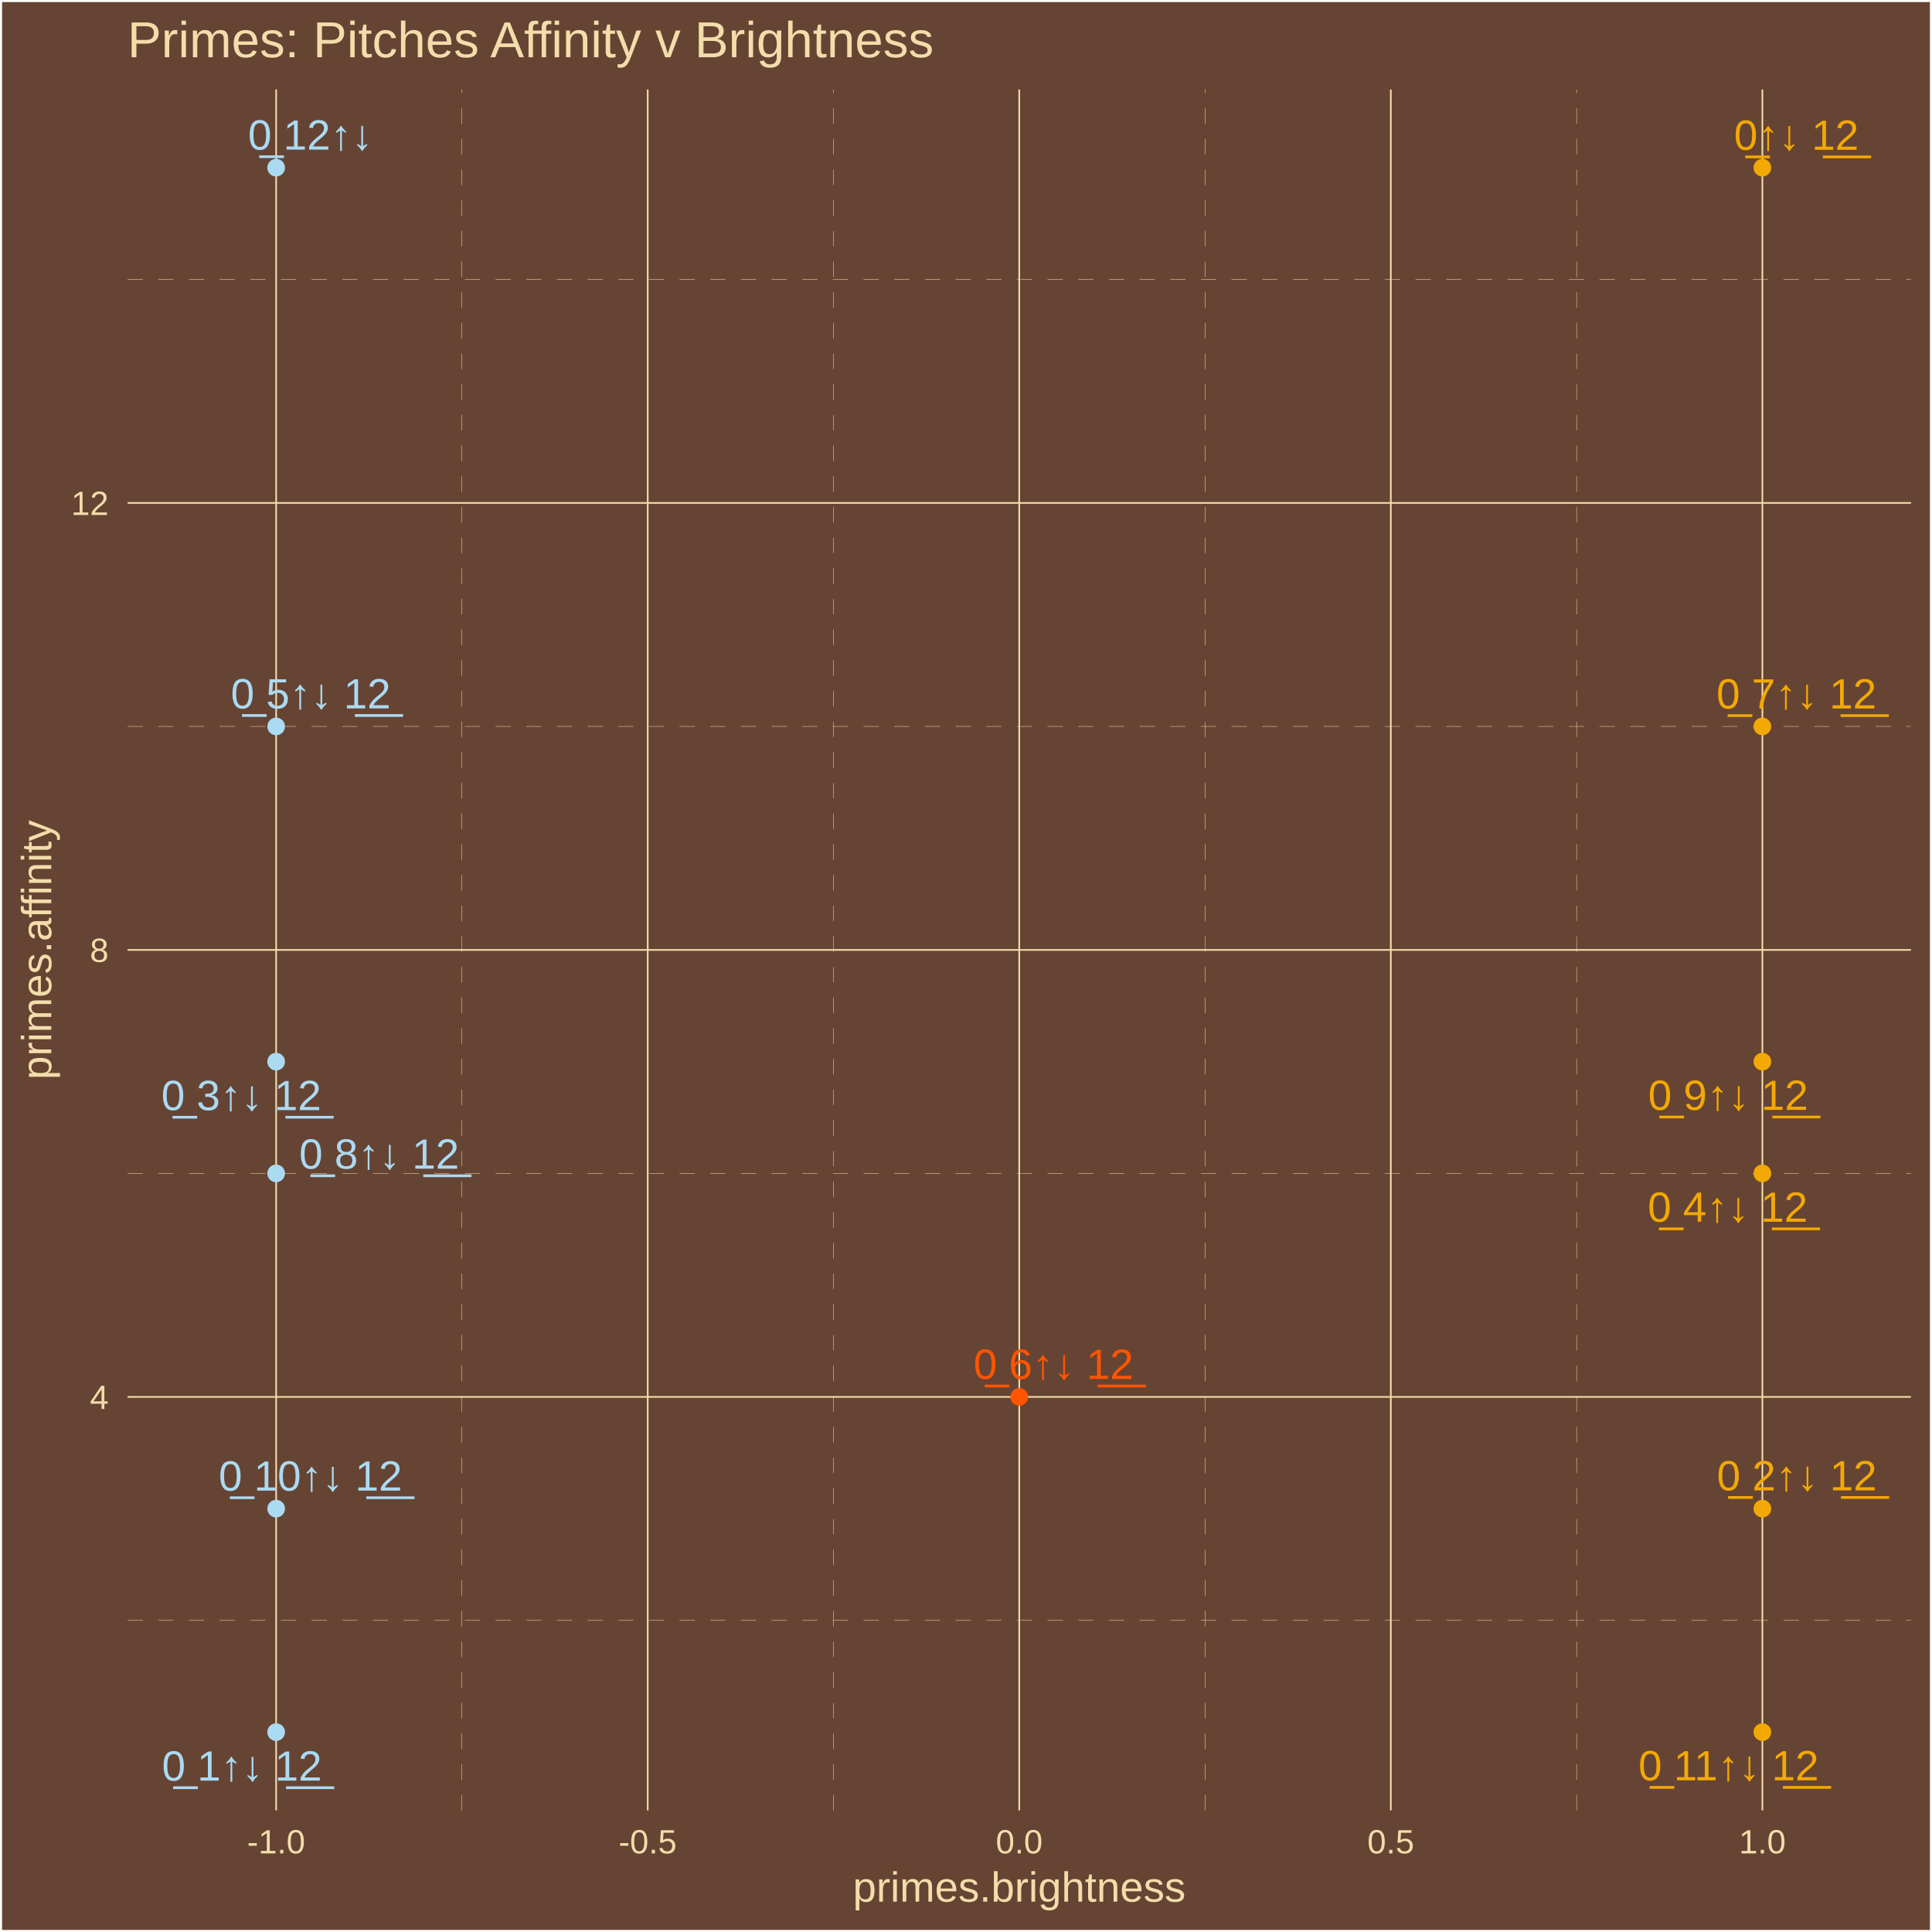
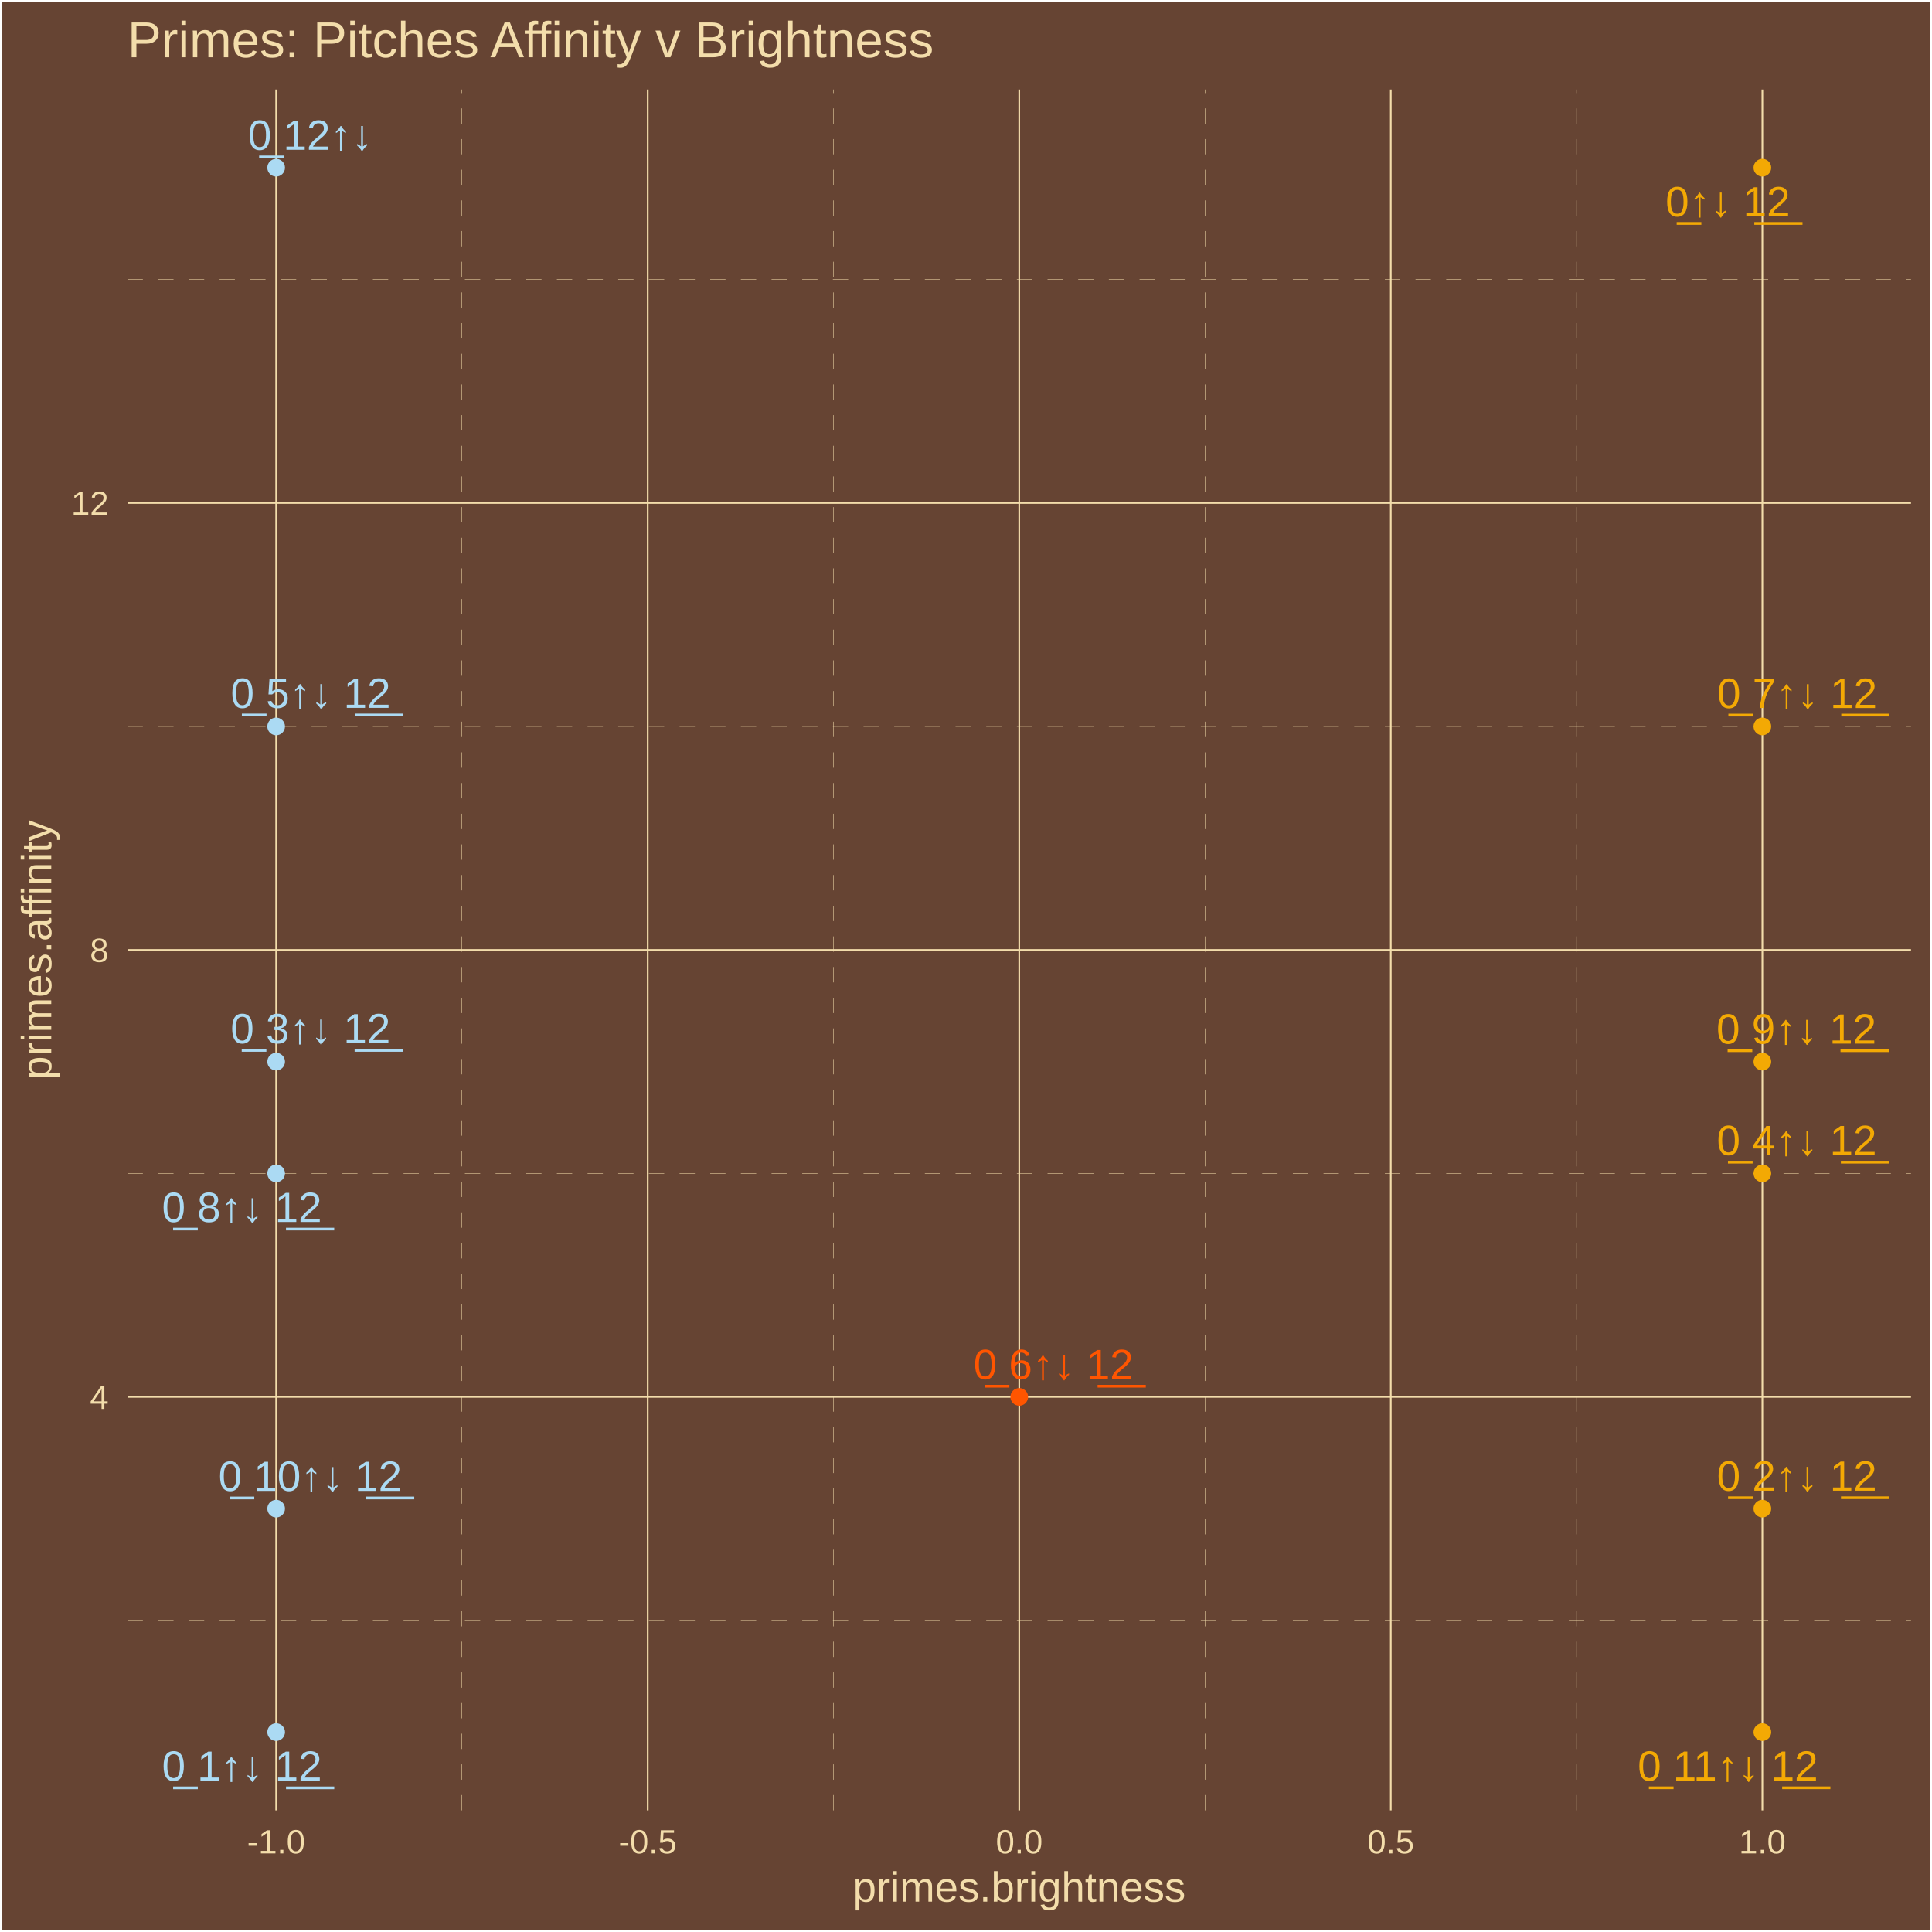
<svg xmlns="http://www.w3.org/2000/svg" class="svglite" width="504.00pt" height="504.00pt" viewBox="0 0 504.00 504.00">
  <defs>
    <style type="text/css">
    .svglite line, .svglite polyline, .svglite polygon, .svglite path, .svglite rect, .svglite circle {
      fill: none;
      stroke: #000000;
      stroke-linecap: round;
      stroke-linejoin: round;
      stroke-miterlimit: 10.00;
    }
    .svglite text {
      white-space: pre;
    }
  </style>
  </defs>
  <rect width="100%" height="100%" style="stroke: none; fill: #664433;" />
  <defs>
    <clipPath id="cpMC4wMHw1MDQuMDB8MC4wMHw1MDQuMDA=">
      <rect x="0.00" y="0.00" width="504.00" height="504.00" />
    </clipPath>
  </defs>
  <g clip-path="url(#cpMC4wMHw1MDQuMDB8MC4wMHw1MDQuMDA=)">
    <rect x="0.00" y="-0" width="504.00" height="504.00" style="stroke-width: 1.07; stroke: #FFFFFF; fill: #664433;" />
  </g>
  <defs>
    <clipPath id="cpMzMuMjd8NDk4LjUyfDIzLjM0fDQ3Mi4yNw==">
      <rect x="33.27" y="23.34" width="465.25" height="448.93" />
    </clipPath>
  </defs>
  <g clip-path="url(#cpMzMuMjd8NDk4LjUyfDIzLjM0fDQ3Mi4yNw==)">
    <rect x="33.27" y="23.34" width="465.25" height="448.93" style="stroke-width: 1.07; stroke: none; fill: #664433;" />
    <polyline points="33.27,422.71 498.52,422.71 " style="stroke-width: 0.11; stroke: #F3DDAB; stroke-dasharray: 4.00,4.00; stroke-linecap: butt;" />
    <polyline points="33.27,306.10 498.52,306.10 " style="stroke-width: 0.11; stroke: #F3DDAB; stroke-dasharray: 4.00,4.00; stroke-linecap: butt;" />
    <polyline points="33.27,189.50 498.52,189.50 " style="stroke-width: 0.11; stroke: #F3DDAB; stroke-dasharray: 4.00,4.00; stroke-linecap: butt;" />
    <polyline points="33.27,72.89 498.52,72.89 " style="stroke-width: 0.11; stroke: #F3DDAB; stroke-dasharray: 4.00,4.00; stroke-linecap: butt;" />
    <polyline points="120.50,472.27 120.50,23.34 " style="stroke-width: 0.11; stroke: #F3DDAB; stroke-dasharray: 4.00,4.00; stroke-linecap: butt;" />
    <polyline points="217.43,472.27 217.43,23.34 " style="stroke-width: 0.11; stroke: #F3DDAB; stroke-dasharray: 4.00,4.00; stroke-linecap: butt;" />
    <polyline points="314.36,472.27 314.36,23.34 " style="stroke-width: 0.11; stroke: #F3DDAB; stroke-dasharray: 4.00,4.00; stroke-linecap: butt;" />
    <polyline points="411.29,472.27 411.29,23.34 " style="stroke-width: 0.11; stroke: #F3DDAB; stroke-dasharray: 4.00,4.00; stroke-linecap: butt;" />
    <polyline points="33.27,364.41 498.52,364.41 " style="stroke-width: 0.43; stroke: #F3DDAB; stroke-linecap: butt;" />
    <polyline points="33.27,247.80 498.52,247.80 " style="stroke-width: 0.43; stroke: #F3DDAB; stroke-linecap: butt;" />
    <polyline points="33.27,131.20 498.52,131.20 " style="stroke-width: 0.43; stroke: #F3DDAB; stroke-linecap: butt;" />
    <polyline points="72.04,472.27 72.04,23.34 " style="stroke-width: 0.43; stroke: #F3DDAB; stroke-linecap: butt;" />
    <polyline points="168.97,472.27 168.97,23.34 " style="stroke-width: 0.43; stroke: #F3DDAB; stroke-linecap: butt;" />
    <polyline points="265.89,472.27 265.89,23.34 " style="stroke-width: 0.43; stroke: #F3DDAB; stroke-linecap: butt;" />
    <polyline points="362.82,472.27 362.82,23.34 " style="stroke-width: 0.43; stroke: #F3DDAB; stroke-linecap: butt;" />
    <polyline points="459.75,472.27 459.75,23.34 " style="stroke-width: 0.43; stroke: #F3DDAB; stroke-linecap: butt;" />
    <circle cx="459.75" cy="43.74" r="1.95" style="stroke-width: 0.71; stroke: #F3A904; fill: #F3A904;" />
    <circle cx="72.04" cy="451.86" r="1.95" style="stroke-width: 0.71; stroke: #ABDAF3; fill: #ABDAF3;" />
    <circle cx="459.75" cy="393.56" r="1.95" style="stroke-width: 0.71; stroke: #F3A904; fill: #F3A904;" />
    <circle cx="72.04" cy="276.95" r="1.95" style="stroke-width: 0.71; stroke: #ABDAF3; fill: #ABDAF3;" />
    <circle cx="459.75" cy="306.10" r="1.95" style="stroke-width: 0.71; stroke: #F3A904; fill: #F3A904;" />
    <circle cx="72.04" cy="189.50" r="1.95" style="stroke-width: 0.71; stroke: #ABDAF3; fill: #ABDAF3;" />
    <circle cx="265.89" cy="364.41" r="1.95" style="stroke-width: 0.71; stroke: #FF5500; fill: #FF5500;" />
    <circle cx="459.75" cy="189.50" r="1.95" style="stroke-width: 0.71; stroke: #F3A904; fill: #F3A904;" />
    <circle cx="72.04" cy="306.10" r="1.95" style="stroke-width: 0.71; stroke: #ABDAF3; fill: #ABDAF3;" />
    <circle cx="459.75" cy="276.95" r="1.95" style="stroke-width: 0.71; stroke: #F3A904; fill: #F3A904;" />
    <circle cx="72.04" cy="393.56" r="1.95" style="stroke-width: 0.71; stroke: #ABDAF3; fill: #ABDAF3;" />
    <circle cx="459.75" cy="451.86" r="1.95" style="stroke-width: 0.71; stroke: #F3A904; fill: #F3A904;" />
    <circle cx="72.04" cy="43.74" r="1.95" style="stroke-width: 0.71; stroke: #ABDAF3; fill: #ABDAF3;" />
-     <text x="468.62" y="39.08" text-anchor="middle" style="font-size: 11.04px;fill: #F3A904; font-family: &quot;Arial&quot;;" textLength="35.45px" lengthAdjust="spacingAndGlyphs">0̲↑↓ 1̲2̲</text>
-     <text x="63.11" y="464.51" text-anchor="middle" style="font-size: 11.04px;fill: #ABDAF3; font-family: &quot;Arial&quot;;" textLength="44.65px" lengthAdjust="spacingAndGlyphs">0̲ 1↑↓ 1̲2̲</text>
-     <text x="468.75" y="388.80" text-anchor="middle" style="font-size: 11.04px;fill: #F3A904; font-family: &quot;Arial&quot;;" textLength="44.65px" lengthAdjust="spacingAndGlyphs">0̲ 2↑↓ 1̲2̲</text>
-     <text x="62.95" y="289.59" text-anchor="middle" style="font-size: 11.04px;fill: #ABDAF3; font-family: &quot;Arial&quot;;" textLength="44.65px" lengthAdjust="spacingAndGlyphs">0̲ 3↑↓ 1̲2̲</text>
-     <text x="450.71" y="318.72" text-anchor="middle" style="font-size: 11.04px;fill: #F3A904; font-family: &quot;Arial&quot;;" textLength="44.65px" lengthAdjust="spacingAndGlyphs">0̲ 4↑↓ 1̲2̲</text>
-     <text x="81.07" y="184.80" text-anchor="middle" style="font-size: 11.04px;fill: #ABDAF3; font-family: &quot;Arial&quot;;" textLength="44.65px" lengthAdjust="spacingAndGlyphs">0̲ 5↑↓ 1̲2̲</text>
-     <text x="274.83" y="359.72" text-anchor="middle" style="font-size: 11.04px;fill: #FF5500; font-family: &quot;Arial&quot;;" textLength="44.65px" lengthAdjust="spacingAndGlyphs">0̲ 6↑↓ 1̲2̲</text>
-     <text x="468.64" y="184.83" text-anchor="middle" style="font-size: 11.04px;fill: #F3A904; font-family: &quot;Arial&quot;;" textLength="44.65px" lengthAdjust="spacingAndGlyphs">0̲ 7↑↓ 1̲2̲</text>
-     <text x="98.91" y="304.87" text-anchor="middle" style="font-size: 11.04px;fill: #ABDAF3; font-family: &quot;Arial&quot;;" textLength="44.65px" lengthAdjust="spacingAndGlyphs">0̲ 8↑↓ 1̲2̲</text>
-     <text x="450.83" y="289.54" text-anchor="middle" style="font-size: 11.04px;fill: #F3A904; font-family: &quot;Arial&quot;;" textLength="44.65px" lengthAdjust="spacingAndGlyphs">0̲ 9↑↓ 1̲2̲</text>
-     <text x="80.98" y="388.86" text-anchor="middle" style="font-size: 11.04px;fill: #ABDAF3; font-family: &quot;Arial&quot;;" textLength="50.79px" lengthAdjust="spacingAndGlyphs">0̲ 10↑↓ 1̲2̲</text>
-     <text x="450.94" y="464.43" text-anchor="middle" style="font-size: 11.04px;fill: #F3A904; font-family: &quot;Arial&quot;;" textLength="50.79px" lengthAdjust="spacingAndGlyphs">0̲ 11↑↓ 1̲2̲</text>
-     <text x="80.97" y="39.03" text-anchor="middle" style="font-size: 11.04px;fill: #ABDAF3; font-family: &quot;Arial&quot;;" textLength="35.45px" lengthAdjust="spacingAndGlyphs">0̲ 12↑↓</text>
+     <text x="450.74" y="56.43" text-anchor="middle" style="font-size: 11.04px;fill: #F3A904; font-family: &quot;Arial&quot;;" textLength="35.45px" lengthAdjust="spacingAndGlyphs">0̲↑↓ 1̲2̲</text>
+     <text x="63.11" y="464.54" text-anchor="middle" style="font-size: 11.04px;fill: #ABDAF3; font-family: &quot;Arial&quot;;" textLength="44.65px" lengthAdjust="spacingAndGlyphs">0̲ 1↑↓ 1̲2̲</text>
+     <text x="468.75" y="388.87" text-anchor="middle" style="font-size: 11.04px;fill: #F3A904; font-family: &quot;Arial&quot;;" textLength="44.65px" lengthAdjust="spacingAndGlyphs">0̲ 2↑↓ 1̲2̲</text>
+     <text x="81.00" y="272.16" text-anchor="middle" style="font-size: 11.04px;fill: #ABDAF3; font-family: &quot;Arial&quot;;" textLength="44.65px" lengthAdjust="spacingAndGlyphs">0̲ 3↑↓ 1̲2̲</text>
+     <text x="468.72" y="301.32" text-anchor="middle" style="font-size: 11.04px;fill: #F3A904; font-family: &quot;Arial&quot;;" textLength="44.65px" lengthAdjust="spacingAndGlyphs">0̲ 4↑↓ 1̲2̲</text>
+     <text x="81.04" y="184.66" text-anchor="middle" style="font-size: 11.04px;fill: #ABDAF3; font-family: &quot;Arial&quot;;" textLength="44.65px" lengthAdjust="spacingAndGlyphs">0̲ 5↑↓ 1̲2̲</text>
+     <text x="274.82" y="359.77" text-anchor="middle" style="font-size: 11.04px;fill: #FF5500; font-family: &quot;Arial&quot;;" textLength="44.65px" lengthAdjust="spacingAndGlyphs">0̲ 6↑↓ 1̲2̲</text>
+     <text x="468.83" y="184.69" text-anchor="middle" style="font-size: 11.04px;fill: #F3A904; font-family: &quot;Arial&quot;;" textLength="44.65px" lengthAdjust="spacingAndGlyphs">0̲ 7↑↓ 1̲2̲</text>
+     <text x="63.10" y="318.77" text-anchor="middle" style="font-size: 11.04px;fill: #ABDAF3; font-family: &quot;Arial&quot;;" textLength="44.65px" lengthAdjust="spacingAndGlyphs">0̲ 8↑↓ 1̲2̲</text>
+     <text x="468.63" y="272.24" text-anchor="middle" style="font-size: 11.04px;fill: #F3A904; font-family: &quot;Arial&quot;;" textLength="44.65px" lengthAdjust="spacingAndGlyphs">0̲ 9↑↓ 1̲2̲</text>
+     <text x="80.91" y="388.92" text-anchor="middle" style="font-size: 11.04px;fill: #ABDAF3; font-family: &quot;Arial&quot;;" textLength="50.79px" lengthAdjust="spacingAndGlyphs">0̲ 10↑↓ 1̲2̲</text>
+     <text x="450.75" y="464.53" text-anchor="middle" style="font-size: 11.04px;fill: #F3A904; font-family: &quot;Arial&quot;;" textLength="50.79px" lengthAdjust="spacingAndGlyphs">0̲ 11↑↓ 1̲2̲</text>
+     <text x="80.94" y="39.07" text-anchor="middle" style="font-size: 11.04px;fill: #ABDAF3; font-family: &quot;Arial&quot;;" textLength="35.45px" lengthAdjust="spacingAndGlyphs">0̲ 12↑↓</text>
  </g>
  <g clip-path="url(#cpMC4wMHw1MDQuMDB8MC4wMHw1MDQuMDA=)">
    <text x="28.34" y="367.56" text-anchor="end" style="font-size: 8.80px;fill: #F3DDAB; font-family: &quot;Arial&quot;;" textLength="4.90px" lengthAdjust="spacingAndGlyphs">4</text>
    <text x="28.34" y="250.95" text-anchor="end" style="font-size: 8.80px;fill: #F3DDAB; font-family: &quot;Arial&quot;;" textLength="4.90px" lengthAdjust="spacingAndGlyphs">8</text>
    <text x="28.34" y="134.35" text-anchor="end" style="font-size: 8.80px;fill: #F3DDAB; font-family: &quot;Arial&quot;;" textLength="9.79px" lengthAdjust="spacingAndGlyphs">12</text>
    <text x="72.04" y="483.50" text-anchor="middle" style="font-size: 8.80px;fill: #F3DDAB; font-family: &quot;Arial&quot;;" textLength="15.16px" lengthAdjust="spacingAndGlyphs">-1.0</text>
    <text x="168.97" y="483.50" text-anchor="middle" style="font-size: 8.80px;fill: #F3DDAB; font-family: &quot;Arial&quot;;" textLength="15.16px" lengthAdjust="spacingAndGlyphs">-0.5</text>
    <text x="265.89" y="483.50" text-anchor="middle" style="font-size: 8.80px;fill: #F3DDAB; font-family: &quot;Arial&quot;;" textLength="12.23px" lengthAdjust="spacingAndGlyphs">0.0</text>
    <text x="362.82" y="483.50" text-anchor="middle" style="font-size: 8.80px;fill: #F3DDAB; font-family: &quot;Arial&quot;;" textLength="12.23px" lengthAdjust="spacingAndGlyphs">0.5</text>
    <text x="459.75" y="483.50" text-anchor="middle" style="font-size: 8.80px;fill: #F3DDAB; font-family: &quot;Arial&quot;;" textLength="12.23px" lengthAdjust="spacingAndGlyphs">1.0</text>
    <text x="265.89" y="496.09" text-anchor="middle" style="font-size: 11.00px;fill: #F3DDAB; font-family: &quot;Arial&quot;;" textLength="86.82px" lengthAdjust="spacingAndGlyphs">primes.brightness</text>
    <text transform="translate(13.37,247.80) rotate(-90)" text-anchor="middle" style="font-size: 11.00px;fill: #F3DDAB; font-family: &quot;Arial&quot;;" textLength="67.85px" lengthAdjust="spacingAndGlyphs">primes.affinity</text>
    <text x="33.27" y="14.94" style="font-size: 13.20px;fill: #F3DDAB; font-family: &quot;Arial&quot;;" textLength="211.13px" lengthAdjust="spacingAndGlyphs">Primes: Pitches Affinity v Brightness</text>
  </g>
</svg>
